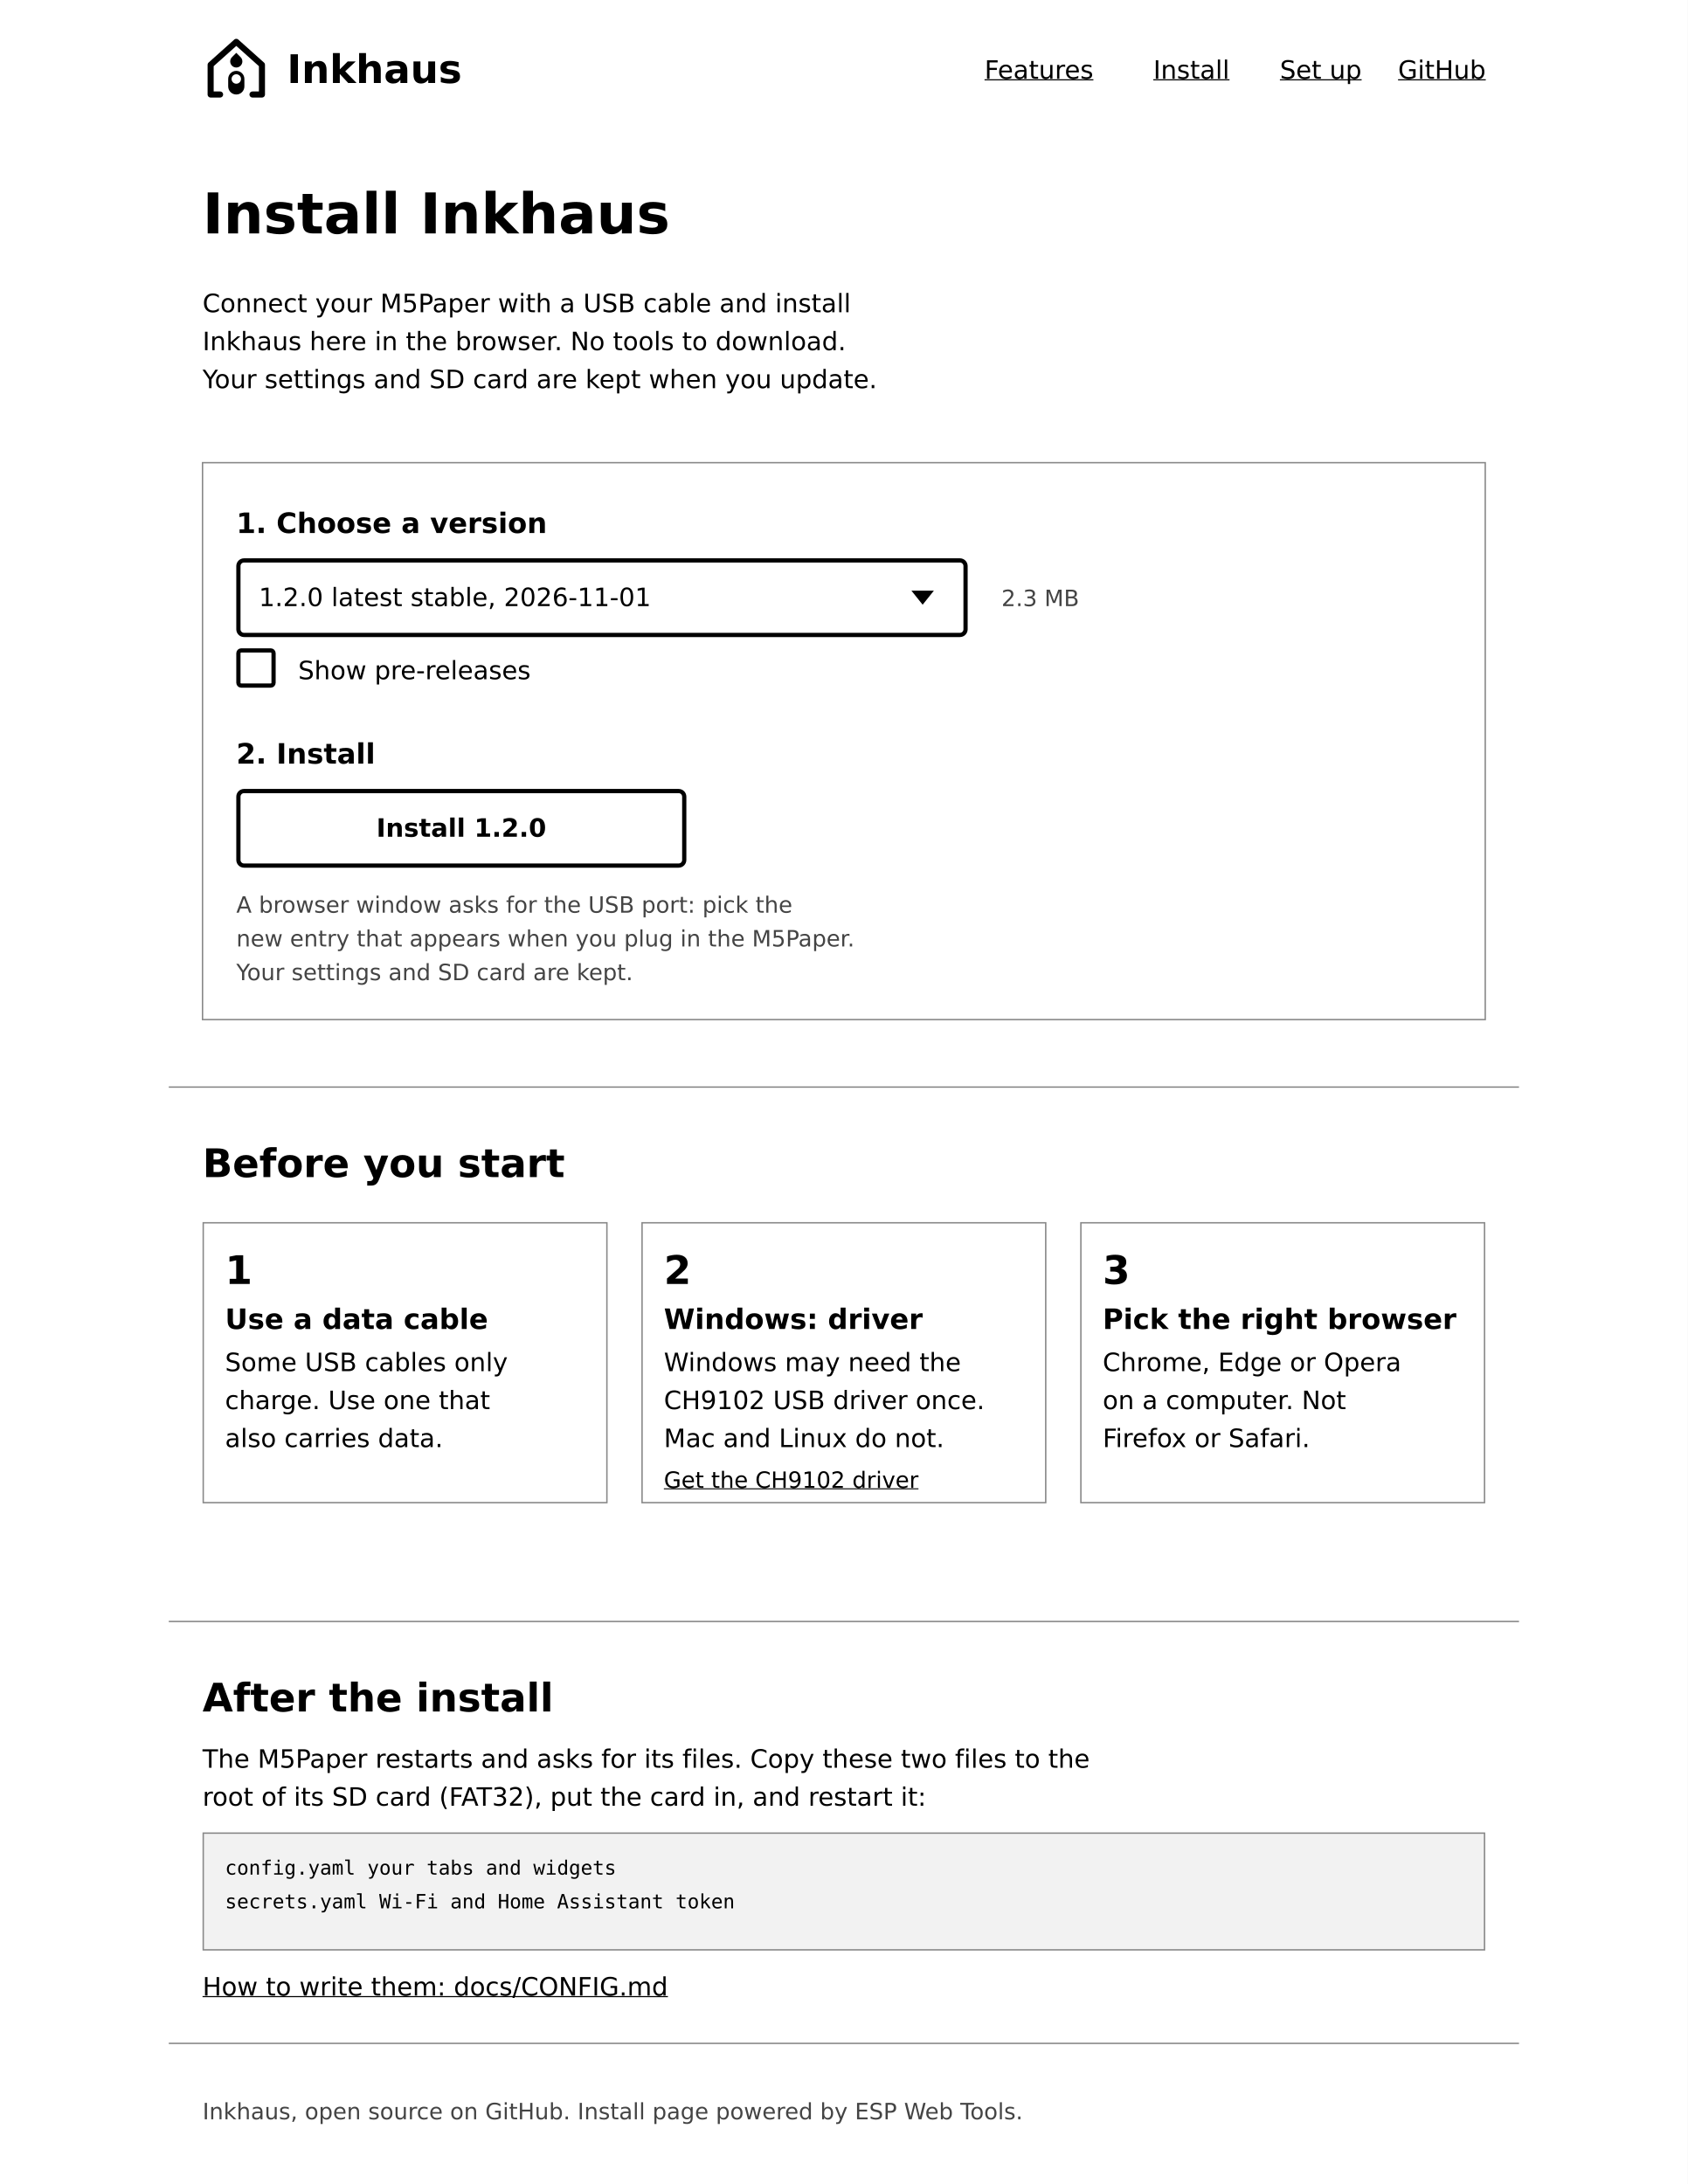
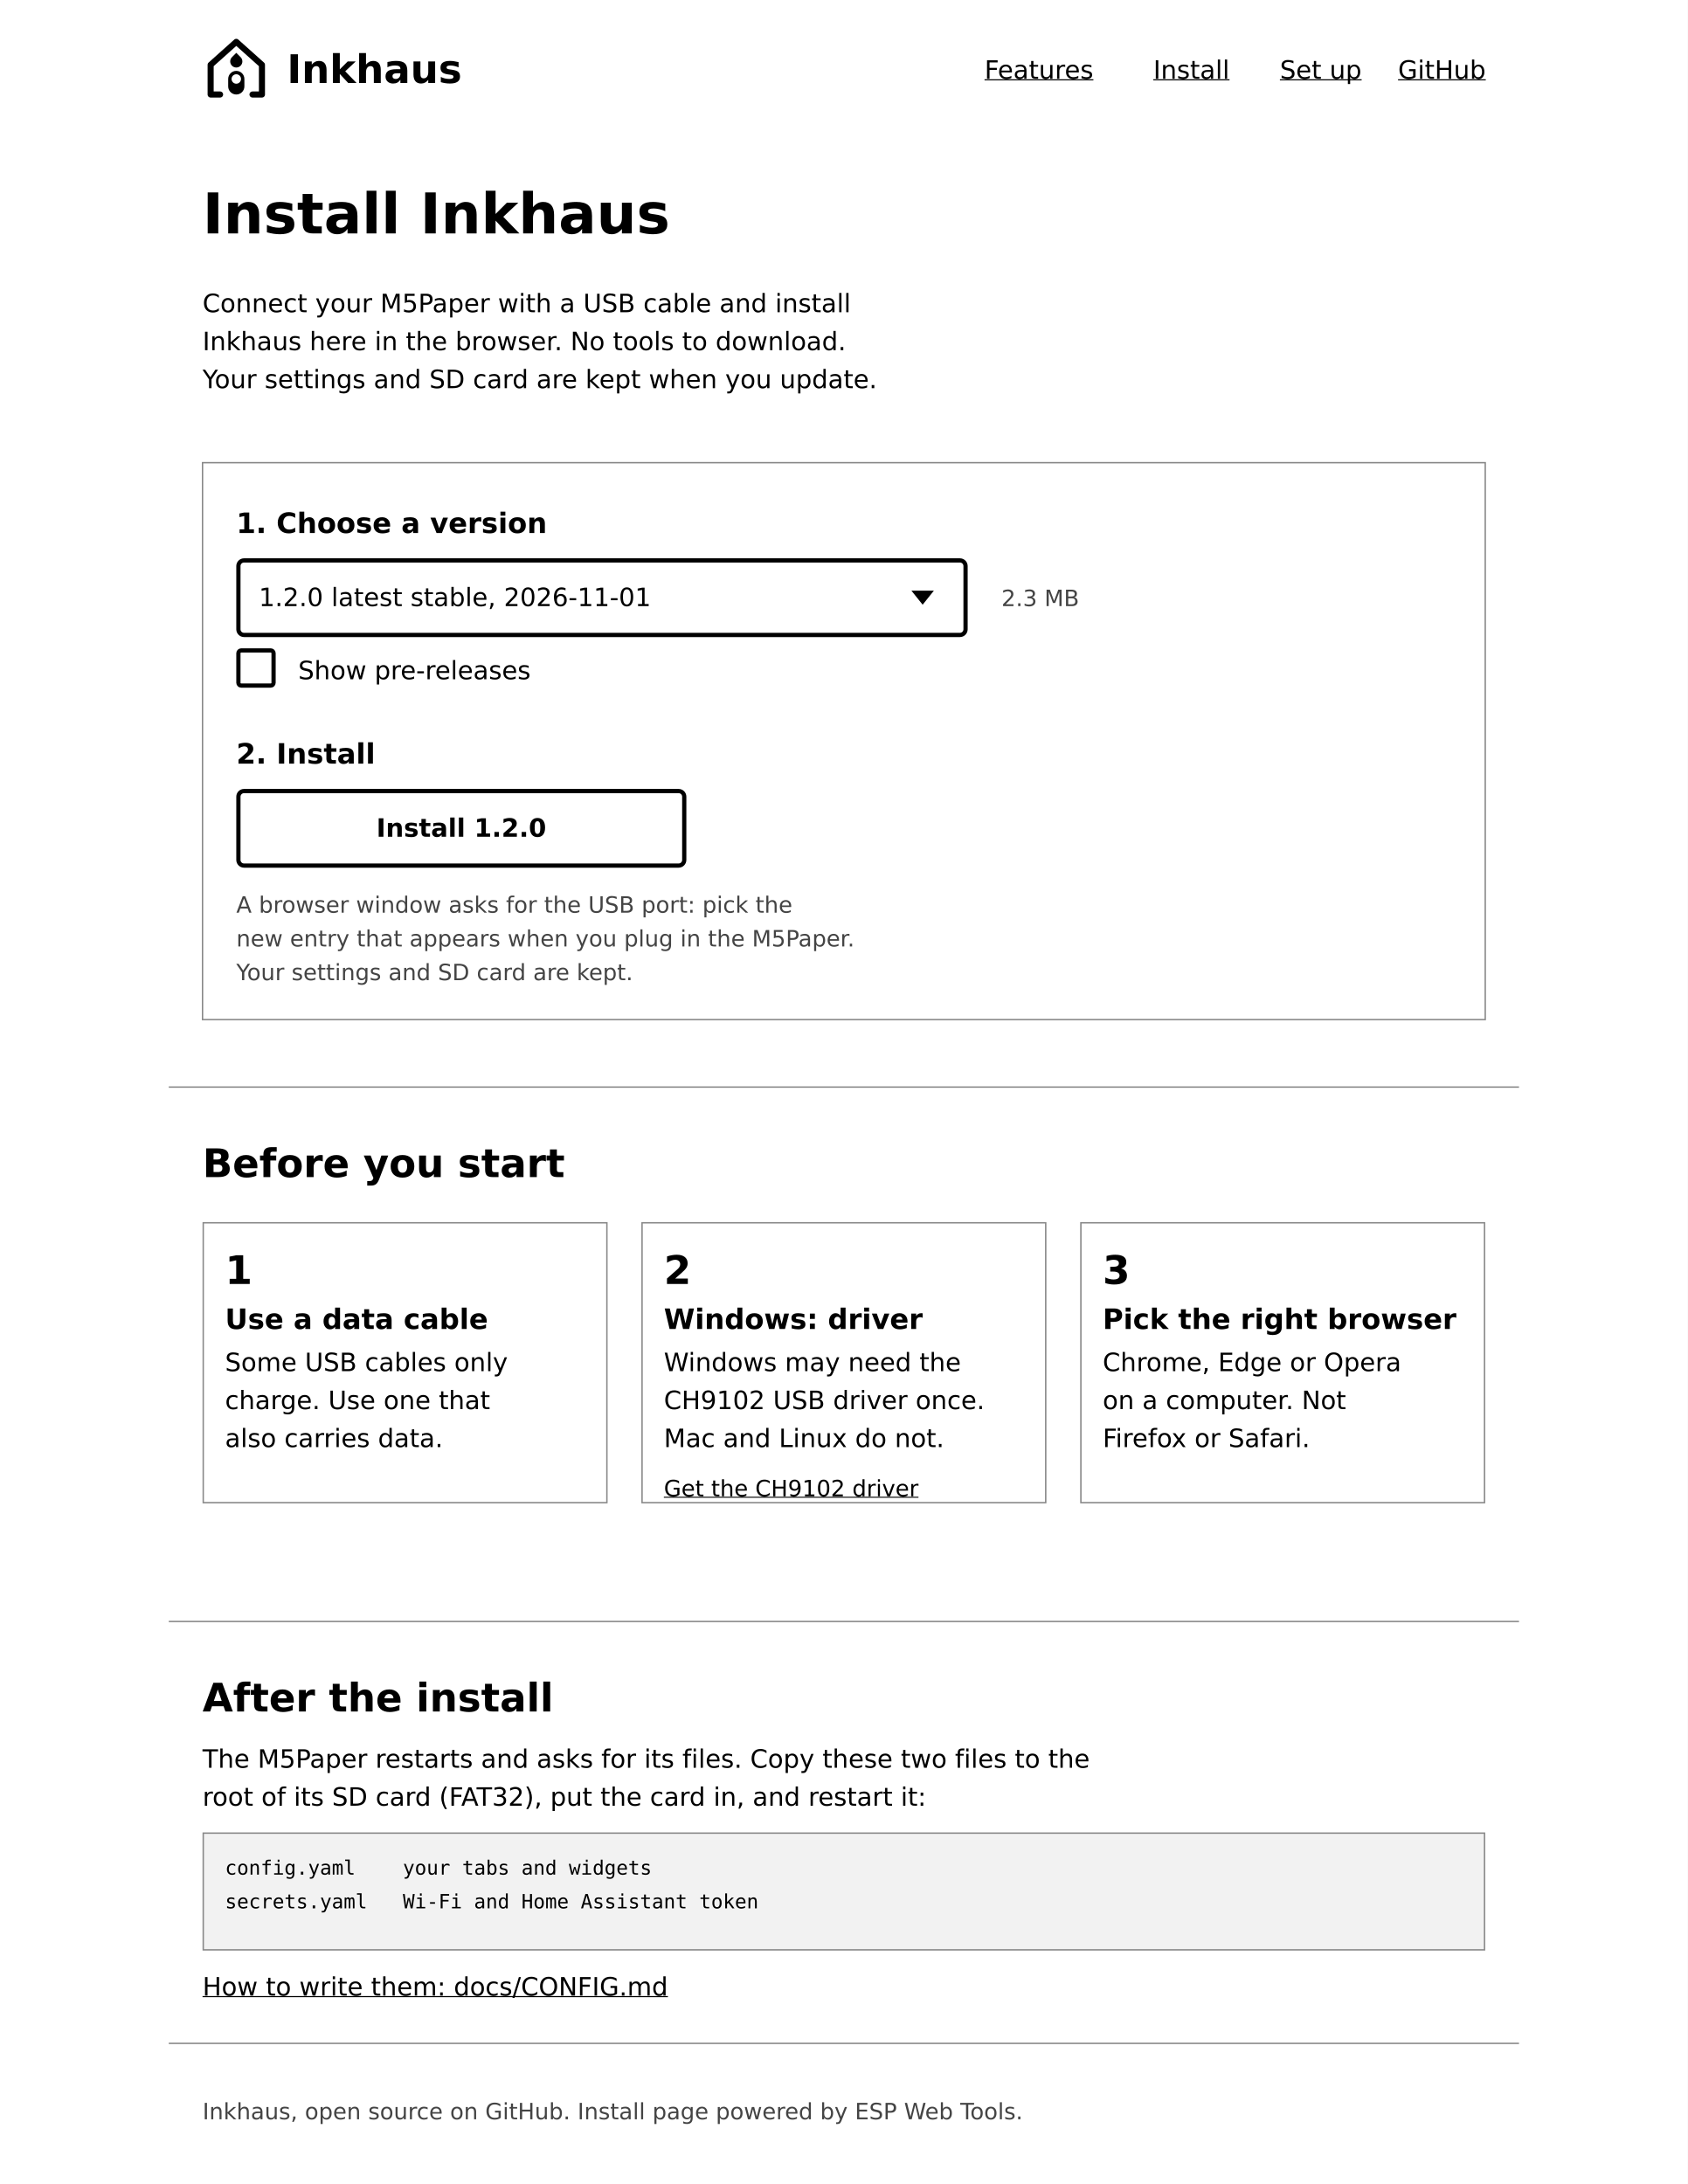
<svg xmlns="http://www.w3.org/2000/svg" width="1200" height="1553" viewBox="0 0 1200 1553">
  <rect width="1200" height="1553" fill="#fff" />
  <g id="w-1">
    <rect id="w-1-frame" x="120" y="0" width="960" height="96" rx="0" fill="none" stroke="none" stroke-width="1" />
    <g id="w-1-logo1" transform="translate(144,24) scale(0.48)">
      <path d="M74 90 H88 V46 L50 12 L12 46 V90 H26" fill="none" stroke="#000" stroke-width="9" stroke-linejoin="round" stroke-linecap="round" />
      <path d="M50 28.27 L56.36 34.64 A9 9 0 1 1 43.64 34.64 Z" fill="#000" />
      <rect x="38" y="55" width="24" height="35" rx="12" fill="#000" />
      <circle cx="50" cy="67" r="7" fill="#fff" />
    </g>
-     <text id="w-1-t2" x="204" y="59" font-family="DejaVu Sans, Verdana, sans-serif" font-size="28" fill="#000" text-anchor="start" font-weight="bold">Inkhaus</text>
-     <text id="w-1-t3" x="700" y="56" font-family="DejaVu Sans, Verdana, sans-serif" font-size="18" fill="#000" text-anchor="start" text-decoration="underline">Features</text>
-     <text id="w-1-t4" x="820" y="56" font-family="DejaVu Sans, Verdana, sans-serif" font-size="18" fill="#000" text-anchor="start" text-decoration="underline">Install</text>
-     <text id="w-1-t5" x="910" y="56" font-family="DejaVu Sans, Verdana, sans-serif" font-size="18" fill="#000" text-anchor="start" text-decoration="underline">Set up</text>
-     <text id="w-1-t6" x="994" y="56" font-family="DejaVu Sans, Verdana, sans-serif" font-size="18" fill="#000" text-anchor="start" text-decoration="underline">GitHub</text>
+     <text xml:space="preserve" id="w-1-t2" x="204" y="59" font-family="DejaVu Sans, Verdana, sans-serif" font-size="28" fill="#000" text-anchor="start" font-weight="bold">Inkhaus</text>
+     <text xml:space="preserve" id="w-1-t3" x="700" y="56" font-family="DejaVu Sans, Verdana, sans-serif" font-size="18" fill="#000" text-anchor="start" text-decoration="underline">Features</text>
+     <text xml:space="preserve" id="w-1-t4" x="820" y="56" font-family="DejaVu Sans, Verdana, sans-serif" font-size="18" fill="#000" text-anchor="start" text-decoration="underline">Install</text>
+     <text xml:space="preserve" id="w-1-t5" x="910" y="56" font-family="DejaVu Sans, Verdana, sans-serif" font-size="18" fill="#000" text-anchor="start" text-decoration="underline">Set up</text>
+     <text xml:space="preserve" id="w-1-t6" x="994" y="56" font-family="DejaVu Sans, Verdana, sans-serif" font-size="18" fill="#000" text-anchor="start" text-decoration="underline">GitHub</text>
  </g>
  <g id="w-2">
    <rect id="w-2-frame" x="120" y="96" width="960" height="217" rx="0" fill="none" stroke="none" stroke-width="1" />
-     <text id="w-2-t7" x="144" y="166" font-family="DejaVu Sans, Verdana, sans-serif" font-size="40" fill="#000" text-anchor="start" font-weight="bold">Install Inkhaus</text>
-     <text id="w-2-t8" x="144" y="222" font-family="DejaVu Sans, Verdana, sans-serif" font-size="18" fill="#000" text-anchor="start">Connect your M5Paper with a USB cable and install</text>
-     <text id="w-2-t9" x="144" y="249" font-family="DejaVu Sans, Verdana, sans-serif" font-size="18" fill="#000" text-anchor="start">Inkhaus here in the browser. No tools to download.</text>
-     <text id="w-2-t10" x="144" y="276" font-family="DejaVu Sans, Verdana, sans-serif" font-size="18" fill="#000" text-anchor="start">Your settings and SD card are kept when you update.</text>
+     <text xml:space="preserve" id="w-2-t7" x="144" y="166" font-family="DejaVu Sans, Verdana, sans-serif" font-size="40" fill="#000" text-anchor="start" font-weight="bold">Install Inkhaus</text>
+     <text xml:space="preserve" id="w-2-t8" x="144" y="222" font-family="DejaVu Sans, Verdana, sans-serif" font-size="18" fill="#000" text-anchor="start">Connect your M5Paper with a USB cable and install</text>
+     <text xml:space="preserve" id="w-2-t9" x="144" y="249" font-family="DejaVu Sans, Verdana, sans-serif" font-size="18" fill="#000" text-anchor="start">Inkhaus here in the browser. No tools to download.</text>
+     <text xml:space="preserve" id="w-2-t10" x="144" y="276" font-family="DejaVu Sans, Verdana, sans-serif" font-size="18" fill="#000" text-anchor="start">Your settings and SD card are kept when you update.</text>
  </g>
  <g id="w-3">
    <rect id="w-3-frame" x="144" y="329" width="912" height="396" rx="0" fill="#fff" stroke="#888" stroke-width="1" />
-     <text id="w-3-t11" x="168" y="379" font-family="DejaVu Sans, Verdana, sans-serif" font-size="20" fill="#000" text-anchor="start" font-weight="bold">1. Choose a version</text>
+     <text xml:space="preserve" id="w-3-t11" x="168" y="379" font-family="DejaVu Sans, Verdana, sans-serif" font-size="20" fill="#000" text-anchor="start" font-weight="bold">1. Choose a version</text>
    <rect x="169.5" y="398.5" width="517" height="53" rx="4" fill="#fff" stroke="#000" stroke-width="3" />
-     <text id="w-3-t12" x="184" y="431" font-family="DejaVu Sans, Verdana, sans-serif" font-size="18" fill="#000" text-anchor="start">1.2.0 latest stable, 2026-11-01</text>
+     <text xml:space="preserve" id="w-3-t12" x="184" y="431" font-family="DejaVu Sans, Verdana, sans-serif" font-size="18" fill="#000" text-anchor="start">1.2.0 latest stable, 2026-11-01</text>
    <polygon id="w-3-i13" points="648,420 664,420 656,430" fill="#000" />
-     <text id="w-3-t14" x="712" y="431" font-family="DejaVu Sans, Verdana, sans-serif" font-size="16" fill="#444" text-anchor="start">2.3 MB</text>
+     <text xml:space="preserve" id="w-3-t14" x="712" y="431" font-family="DejaVu Sans, Verdana, sans-serif" font-size="16" fill="#444" text-anchor="start">2.3 MB</text>
    <rect x="169.5" y="462.5" width="25" height="25" rx="2" fill="#fff" stroke="#000" stroke-width="3" />
-     <text id="w-3-t15" x="212" y="483" font-family="DejaVu Sans, Verdana, sans-serif" font-size="18" fill="#000" text-anchor="start">Show pre-releases</text>
-     <text id="w-3-t16" x="168" y="543" font-family="DejaVu Sans, Verdana, sans-serif" font-size="20" fill="#000" text-anchor="start" font-weight="bold">2. Install</text>
+     <text xml:space="preserve" id="w-3-t15" x="212" y="483" font-family="DejaVu Sans, Verdana, sans-serif" font-size="18" fill="#000" text-anchor="start">Show pre-releases</text>
+     <text xml:space="preserve" id="w-3-t16" x="168" y="543" font-family="DejaVu Sans, Verdana, sans-serif" font-size="20" fill="#000" text-anchor="start" font-weight="bold">2. Install</text>
    <rect x="169.5" y="562.5" width="317" height="53" rx="4" fill="#fff" stroke="#000" stroke-width="3" />
-     <text id="w-3-t17" x="328.0" y="595.0" font-family="DejaVu Sans, Verdana, sans-serif" font-size="18" fill="#000" text-anchor="middle" font-weight="bold">Install 1.2.0</text>
-     <text id="w-3-t18" x="168" y="649" font-family="DejaVu Sans, Verdana, sans-serif" font-size="16" fill="#444" text-anchor="start">A browser window asks for the USB port: pick the</text>
-     <text id="w-3-t19" x="168" y="673" font-family="DejaVu Sans, Verdana, sans-serif" font-size="16" fill="#444" text-anchor="start">new entry that appears when you plug in the M5Paper.</text>
-     <text id="w-3-t20" x="168" y="697" font-family="DejaVu Sans, Verdana, sans-serif" font-size="16" fill="#444" text-anchor="start">Your settings and SD card are kept.</text>
+     <text xml:space="preserve" id="w-3-t17" x="328.0" y="595.0" font-family="DejaVu Sans, Verdana, sans-serif" font-size="18" fill="#000" text-anchor="middle" font-weight="bold">Install 1.2.0</text>
+     <text xml:space="preserve" id="w-3-t18" x="168" y="649" font-family="DejaVu Sans, Verdana, sans-serif" font-size="16" fill="#444" text-anchor="start">A browser window asks for the USB port: pick the</text>
+     <text xml:space="preserve" id="w-3-t19" x="168" y="673" font-family="DejaVu Sans, Verdana, sans-serif" font-size="16" fill="#444" text-anchor="start">new entry that appears when you plug in the M5Paper.</text>
+     <text xml:space="preserve" id="w-3-t20" x="168" y="697" font-family="DejaVu Sans, Verdana, sans-serif" font-size="16" fill="#444" text-anchor="start">Your settings and SD card are kept.</text>
  </g>
  <g id="w-4">
    <rect id="w-4-frame" x="120" y="773" width="960" height="380" rx="0" fill="none" stroke="none" stroke-width="1" />
    <line x1="120" y1="773" x2="1080" y2="773" stroke="#888" stroke-width="1" />
-     <text id="w-4-t21" x="144" y="837" font-family="DejaVu Sans, Verdana, sans-serif" font-size="28" fill="#000" text-anchor="start" font-weight="bold">Before you start</text>
+     <text xml:space="preserve" id="w-4-t21" x="144" y="837" font-family="DejaVu Sans, Verdana, sans-serif" font-size="28" fill="#000" text-anchor="start" font-weight="bold">Before you start</text>
    <rect x="144.5" y="869.5" width="287.0" height="199" rx="0" fill="#fff" stroke="#888" stroke-width="1" />
-     <text id="w-4-t22" x="160.0" y="913" font-family="DejaVu Sans, Verdana, sans-serif" font-size="28" fill="#000" text-anchor="start" font-weight="bold">1</text>
-     <text id="w-4-t23" x="160.0" y="945" font-family="DejaVu Sans, Verdana, sans-serif" font-size="20" fill="#000" text-anchor="start" font-weight="bold">Use a data cable</text>
-     <text id="w-4-t24" x="160.0" y="975" font-family="DejaVu Sans, Verdana, sans-serif" font-size="18" fill="#000" text-anchor="start">Some USB cables only</text>
-     <text id="w-4-t25" x="160.0" y="1002" font-family="DejaVu Sans, Verdana, sans-serif" font-size="18" fill="#000" text-anchor="start">charge. Use one that</text>
-     <text id="w-4-t26" x="160.0" y="1029" font-family="DejaVu Sans, Verdana, sans-serif" font-size="18" fill="#000" text-anchor="start">also carries data.</text>
+     <text xml:space="preserve" id="w-4-t22" x="160.0" y="913" font-family="DejaVu Sans, Verdana, sans-serif" font-size="28" fill="#000" text-anchor="start" font-weight="bold">1</text>
+     <text xml:space="preserve" id="w-4-t23" x="160.0" y="945" font-family="DejaVu Sans, Verdana, sans-serif" font-size="20" fill="#000" text-anchor="start" font-weight="bold">Use a data cable</text>
+     <text xml:space="preserve" id="w-4-t24" x="160.0" y="975" font-family="DejaVu Sans, Verdana, sans-serif" font-size="18" fill="#000" text-anchor="start">Some USB cables only</text>
+     <text xml:space="preserve" id="w-4-t25" x="160.0" y="1002" font-family="DejaVu Sans, Verdana, sans-serif" font-size="18" fill="#000" text-anchor="start">charge. Use one that</text>
+     <text xml:space="preserve" id="w-4-t26" x="160.0" y="1029" font-family="DejaVu Sans, Verdana, sans-serif" font-size="18" fill="#000" text-anchor="start">also carries data.</text>
    <rect x="456.5" y="869.5" width="287.0" height="199" rx="0" fill="#fff" stroke="#888" stroke-width="1" />
-     <text id="w-4-t27" x="472.0" y="913" font-family="DejaVu Sans, Verdana, sans-serif" font-size="28" fill="#000" text-anchor="start" font-weight="bold">2</text>
-     <text id="w-4-t28" x="472.0" y="945" font-family="DejaVu Sans, Verdana, sans-serif" font-size="20" fill="#000" text-anchor="start" font-weight="bold">Windows: driver</text>
-     <text id="w-4-t29" x="472.0" y="975" font-family="DejaVu Sans, Verdana, sans-serif" font-size="18" fill="#000" text-anchor="start">Windows may need the</text>
-     <text id="w-4-t30" x="472.0" y="1002" font-family="DejaVu Sans, Verdana, sans-serif" font-size="18" fill="#000" text-anchor="start">CH9102 USB driver once.</text>
-     <text id="w-4-t31" x="472.0" y="1029" font-family="DejaVu Sans, Verdana, sans-serif" font-size="18" fill="#000" text-anchor="start">Mac and Linux do not.</text>
-     <text id="w-4-t32" x="472.0" y="1058" font-family="DejaVu Sans, Verdana, sans-serif" font-size="16" fill="#000" text-anchor="start" text-decoration="underline">Get the CH9102 driver</text>
+     <text xml:space="preserve" id="w-4-t27" x="472.0" y="913" font-family="DejaVu Sans, Verdana, sans-serif" font-size="28" fill="#000" text-anchor="start" font-weight="bold">2</text>
+     <text xml:space="preserve" id="w-4-t28" x="472.0" y="945" font-family="DejaVu Sans, Verdana, sans-serif" font-size="20" fill="#000" text-anchor="start" font-weight="bold">Windows: driver</text>
+     <text xml:space="preserve" id="w-4-t29" x="472.0" y="975" font-family="DejaVu Sans, Verdana, sans-serif" font-size="18" fill="#000" text-anchor="start">Windows may need the</text>
+     <text xml:space="preserve" id="w-4-t30" x="472.0" y="1002" font-family="DejaVu Sans, Verdana, sans-serif" font-size="18" fill="#000" text-anchor="start">CH9102 USB driver once.</text>
+     <text xml:space="preserve" id="w-4-t31" x="472.0" y="1029" font-family="DejaVu Sans, Verdana, sans-serif" font-size="18" fill="#000" text-anchor="start">Mac and Linux do not.</text>
+     <text xml:space="preserve" id="w-4-t32" x="472.0" y="1064" font-family="DejaVu Sans, Verdana, sans-serif" font-size="16" fill="#000" text-anchor="start" text-decoration="underline">Get the CH9102 driver</text>
    <rect x="768.5" y="869.5" width="287.0" height="199" rx="0" fill="#fff" stroke="#888" stroke-width="1" />
-     <text id="w-4-t33" x="784.0" y="913" font-family="DejaVu Sans, Verdana, sans-serif" font-size="28" fill="#000" text-anchor="start" font-weight="bold">3</text>
-     <text id="w-4-t34" x="784.0" y="945" font-family="DejaVu Sans, Verdana, sans-serif" font-size="20" fill="#000" text-anchor="start" font-weight="bold">Pick the right browser</text>
-     <text id="w-4-t35" x="784.0" y="975" font-family="DejaVu Sans, Verdana, sans-serif" font-size="18" fill="#000" text-anchor="start">Chrome, Edge or Opera</text>
-     <text id="w-4-t36" x="784.0" y="1002" font-family="DejaVu Sans, Verdana, sans-serif" font-size="18" fill="#000" text-anchor="start">on a computer. Not</text>
-     <text id="w-4-t37" x="784.0" y="1029" font-family="DejaVu Sans, Verdana, sans-serif" font-size="18" fill="#000" text-anchor="start">Firefox or Safari.</text>
+     <text xml:space="preserve" id="w-4-t33" x="784.0" y="913" font-family="DejaVu Sans, Verdana, sans-serif" font-size="28" fill="#000" text-anchor="start" font-weight="bold">3</text>
+     <text xml:space="preserve" id="w-4-t34" x="784.0" y="945" font-family="DejaVu Sans, Verdana, sans-serif" font-size="20" fill="#000" text-anchor="start" font-weight="bold">Pick the right browser</text>
+     <text xml:space="preserve" id="w-4-t35" x="784.0" y="975" font-family="DejaVu Sans, Verdana, sans-serif" font-size="18" fill="#000" text-anchor="start">Chrome, Edge or Opera</text>
+     <text xml:space="preserve" id="w-4-t36" x="784.0" y="1002" font-family="DejaVu Sans, Verdana, sans-serif" font-size="18" fill="#000" text-anchor="start">on a computer. Not</text>
+     <text xml:space="preserve" id="w-4-t37" x="784.0" y="1029" font-family="DejaVu Sans, Verdana, sans-serif" font-size="18" fill="#000" text-anchor="start">Firefox or Safari.</text>
  </g>
  <g id="w-5">
    <rect id="w-5-frame" x="120" y="1153" width="960" height="300" rx="0" fill="none" stroke="none" stroke-width="1" />
    <line x1="120" y1="1153" x2="1080" y2="1153" stroke="#888" stroke-width="1" />
-     <text id="w-5-t38" x="144" y="1217" font-family="DejaVu Sans, Verdana, sans-serif" font-size="28" fill="#000" text-anchor="start" font-weight="bold">After the install</text>
-     <text id="w-5-t39" x="144" y="1257" font-family="DejaVu Sans, Verdana, sans-serif" font-size="18" fill="#000" text-anchor="start">The M5Paper restarts and asks for its files. Copy these two files to the</text>
-     <text id="w-5-t40" x="144" y="1284" font-family="DejaVu Sans, Verdana, sans-serif" font-size="18" fill="#000" text-anchor="start">root of its SD card (FAT32), put the card in, and restart it:</text>
+     <text xml:space="preserve" id="w-5-t38" x="144" y="1217" font-family="DejaVu Sans, Verdana, sans-serif" font-size="28" fill="#000" text-anchor="start" font-weight="bold">After the install</text>
+     <text xml:space="preserve" id="w-5-t39" x="144" y="1257" font-family="DejaVu Sans, Verdana, sans-serif" font-size="18" fill="#000" text-anchor="start">The M5Paper restarts and asks for its files. Copy these two files to the</text>
+     <text xml:space="preserve" id="w-5-t40" x="144" y="1284" font-family="DejaVu Sans, Verdana, sans-serif" font-size="18" fill="#000" text-anchor="start">root of its SD card (FAT32), put the card in, and restart it:</text>
    <rect x="144.5" y="1303.5" width="911" height="83" rx="0" fill="#f2f2f2" stroke="#888" stroke-width="1" />
-     <text id="w-5-t41" x="160" y="1333" font-family="DejaVu Sans Mono, monospace" font-size="14" fill="#000" text-anchor="start">config.yaml    your tabs and widgets</text>
-     <text id="w-5-t42" x="160" y="1357" font-family="DejaVu Sans Mono, monospace" font-size="14" fill="#000" text-anchor="start">secrets.yaml   Wi-Fi and Home Assistant token</text>
-     <text id="w-5-t43" x="144" y="1419" font-family="DejaVu Sans, Verdana, sans-serif" font-size="18" fill="#000" text-anchor="start" text-decoration="underline">How to write them: docs/CONFIG.md</text>
+     <text xml:space="preserve" id="w-5-t41" x="160" y="1333" font-family="DejaVu Sans Mono, monospace" font-size="14" fill="#000" text-anchor="start">config.yaml    your tabs and widgets</text>
+     <text xml:space="preserve" id="w-5-t42" x="160" y="1357" font-family="DejaVu Sans Mono, monospace" font-size="14" fill="#000" text-anchor="start">secrets.yaml   Wi-Fi and Home Assistant token</text>
+     <text xml:space="preserve" id="w-5-t43" x="144" y="1419" font-family="DejaVu Sans, Verdana, sans-serif" font-size="18" fill="#000" text-anchor="start" text-decoration="underline">How to write them: docs/CONFIG.md</text>
  </g>
  <g id="w-6">
    <rect id="w-6-frame" x="120" y="1453" width="960" height="100" rx="0" fill="none" stroke="none" stroke-width="1" />
    <line x1="120" y1="1453" x2="1080" y2="1453" stroke="#888" stroke-width="1" />
-     <text id="w-6-t44" x="144" y="1507" font-family="DejaVu Sans, Verdana, sans-serif" font-size="16" fill="#444" text-anchor="start">Inkhaus, open source on GitHub. Install page powered by ESP Web Tools.</text>
+     <text xml:space="preserve" id="w-6-t44" x="144" y="1507" font-family="DejaVu Sans, Verdana, sans-serif" font-size="16" fill="#444" text-anchor="start">Inkhaus, open source on GitHub. Install page powered by ESP Web Tools.</text>
  </g>
</svg>
